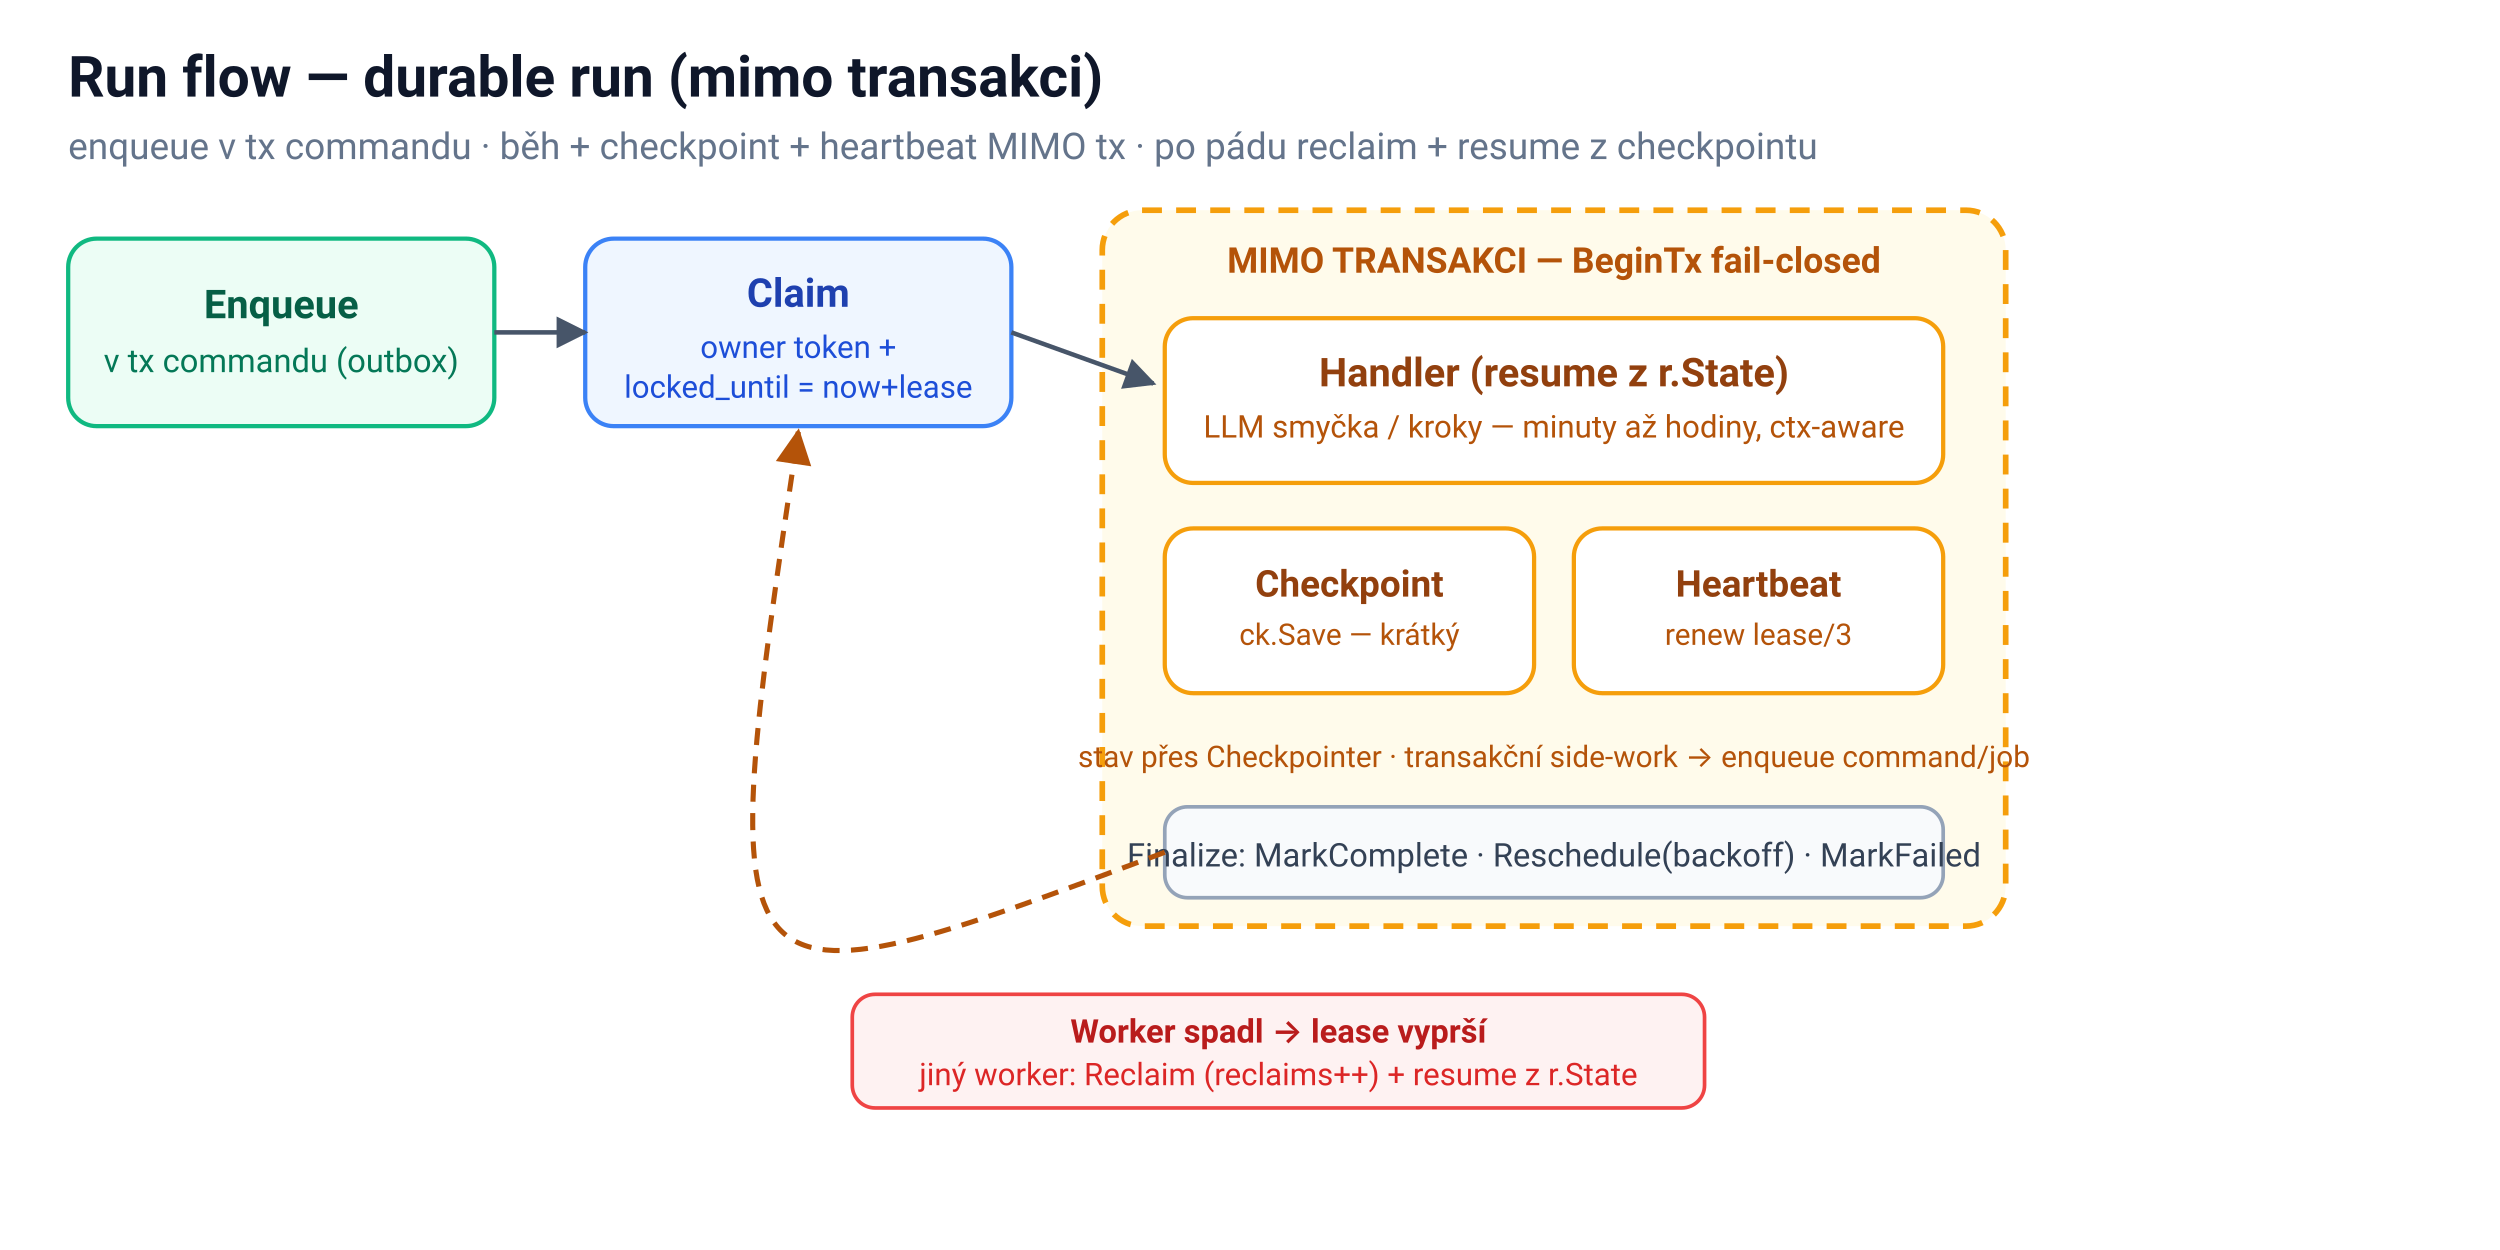
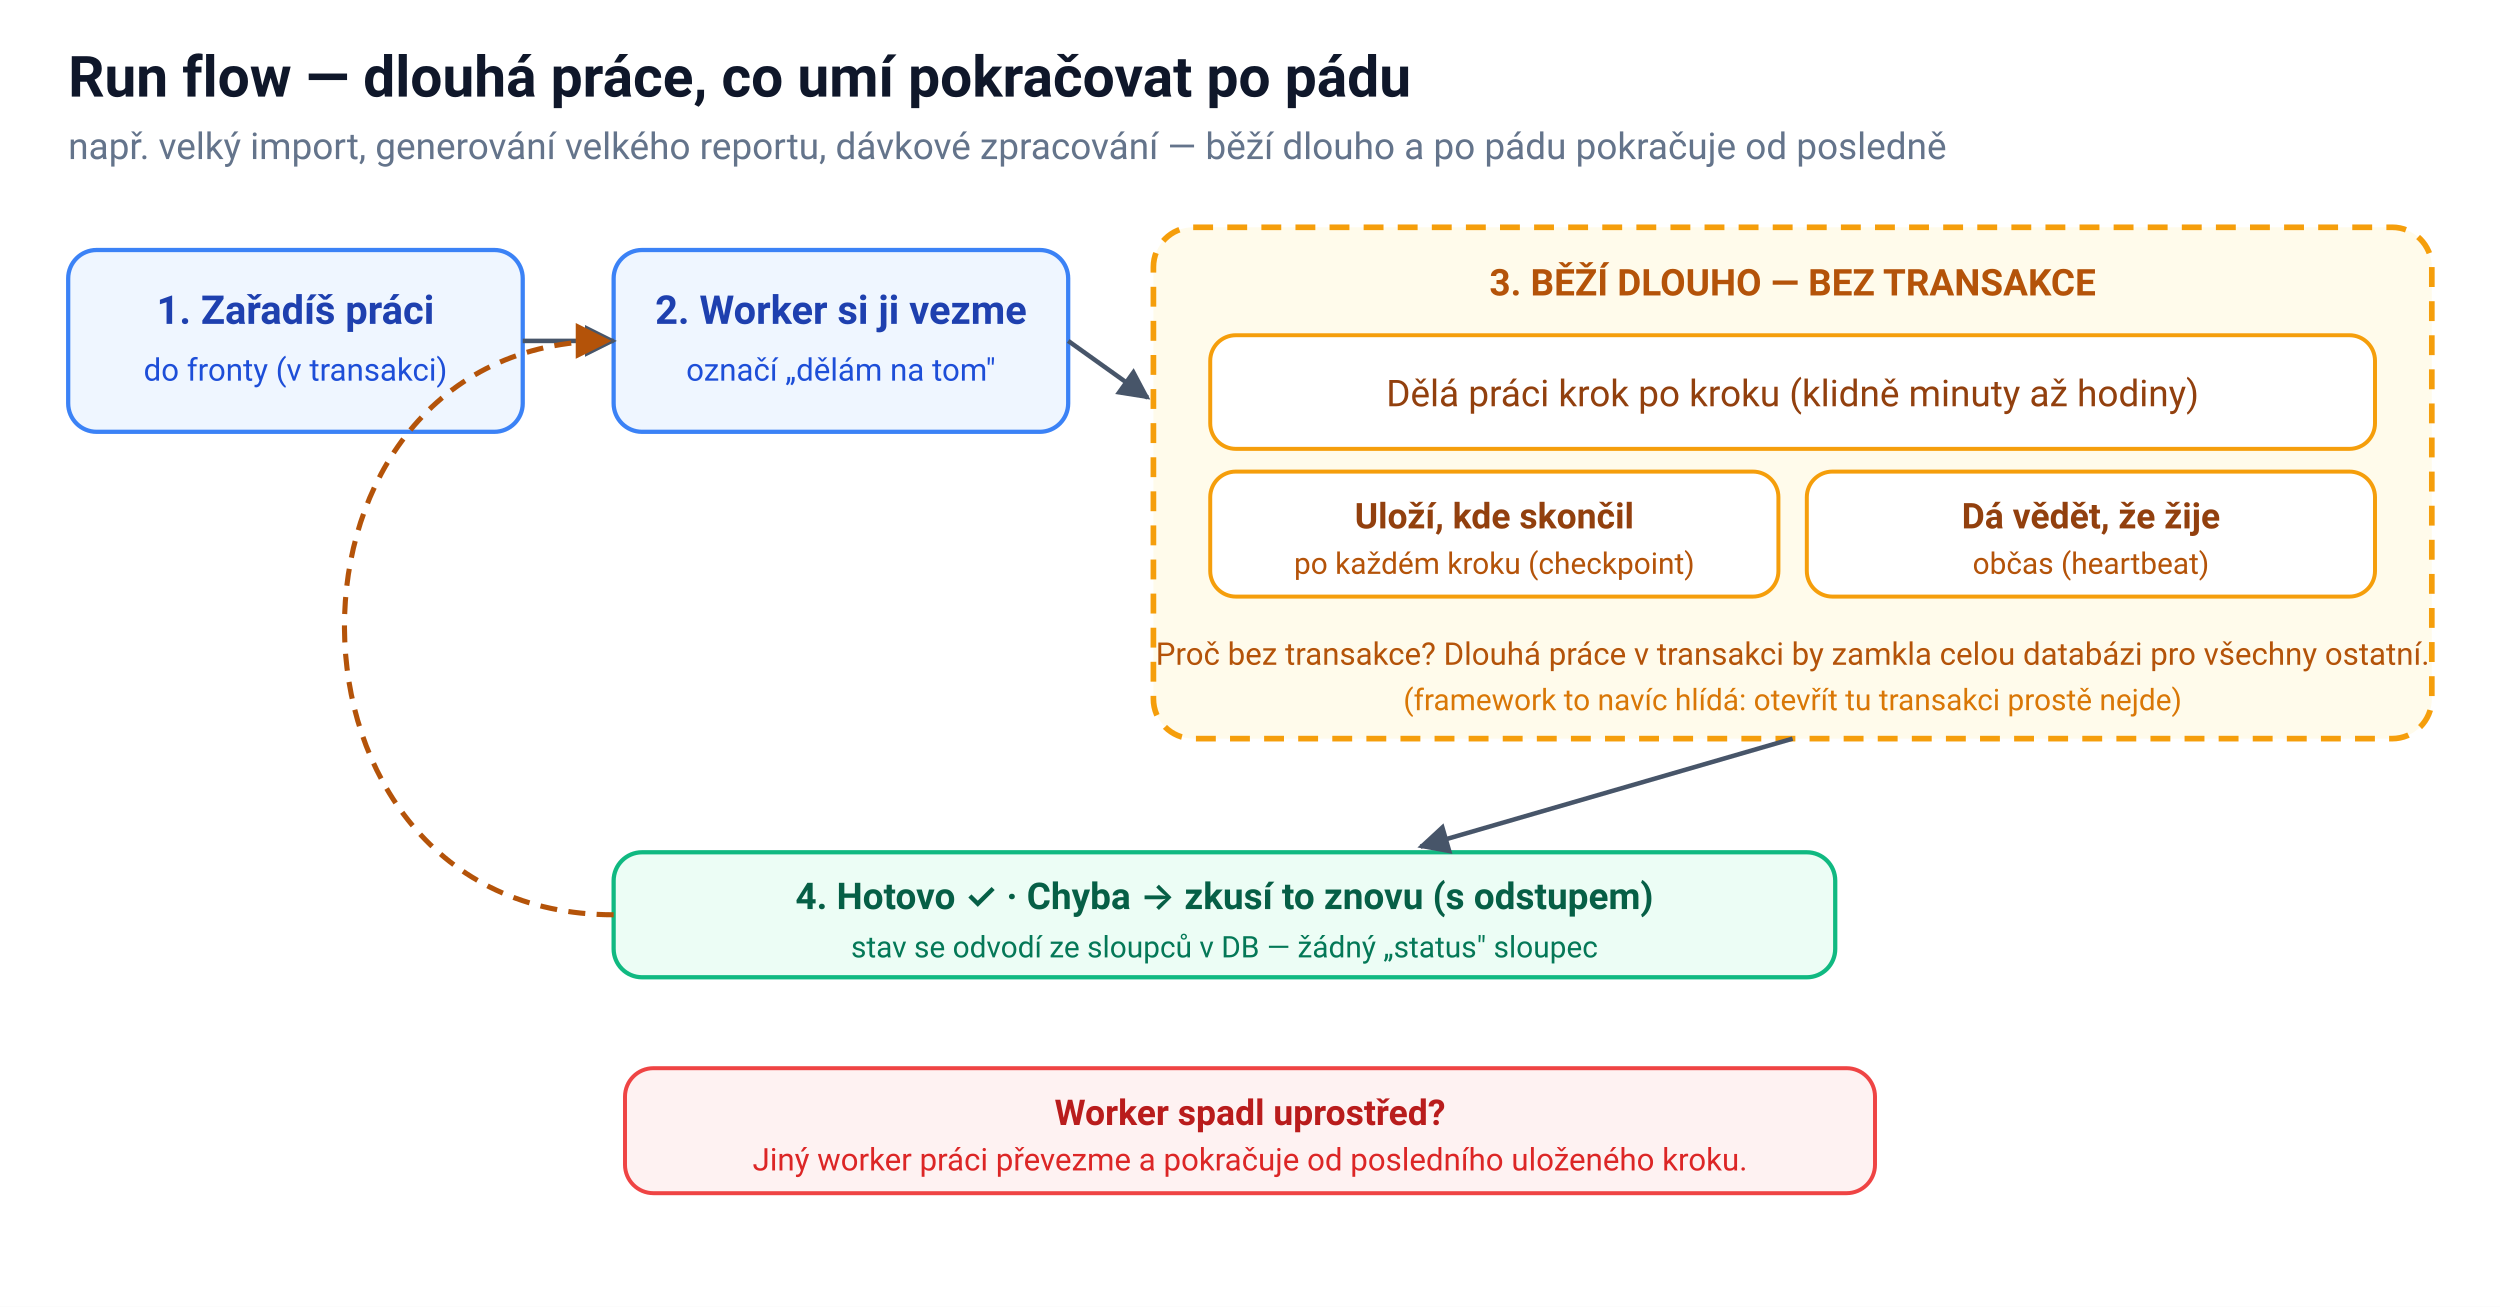
- <svg xmlns="http://www.w3.org/2000/svg" viewBox="0 0 880 440" font-family="-apple-system, Segoe UI, Roboto, sans-serif">
+ <svg xmlns="http://www.w3.org/2000/svg" viewBox="0 0 880 460" font-family="-apple-system, Segoe UI, Roboto, sans-serif">
  <defs>
    <marker id="arr" viewBox="0 0 10 10" refX="9" refY="5" markerWidth="7" markerHeight="7" orient="auto-start-reverse">
      <path d="M0 0L10 5L0 10z" fill="#475569" />
    </marker>
    <marker id="arrR" viewBox="0 0 10 10" refX="9" refY="5" markerWidth="7" markerHeight="7" orient="auto-start-reverse">
      <path d="M0 0L10 5L0 10z" fill="#b45309" />
    </marker>
  </defs>
-   <rect width="880" height="440" fill="#ffffff" />
-   <text x="24" y="34" font-size="20" font-weight="700" fill="#0f172a">Run flow — durable run (mimo transakci)</text>
-   <text x="24" y="56" font-size="13" fill="#64748b">enqueue v tx commandu · běh + checkpoint + heartbeat MIMO tx · po pádu reclaim + resume z checkpointu</text>
-   <rect x="24" y="84" width="150" height="66" rx="10" fill="#ecfdf5" stroke="#10b981" stroke-width="1.5" />
-   <text x="99" y="112" font-size="14" font-weight="600" fill="#065f46" text-anchor="middle">Enqueue</text>
-   <text x="99" y="131" font-size="11.5" fill="#047857" text-anchor="middle">v tx commandu (outbox)</text>
-   <rect x="206" y="84" width="150" height="66" rx="10" fill="#eff6ff" stroke="#3b82f6" stroke-width="1.5" />
-   <text x="281" y="108" font-size="14" font-weight="600" fill="#1e40af" text-anchor="middle">Claim</text>
-   <text x="281" y="126" font-size="11" fill="#1d4ed8" text-anchor="middle">owner token +</text>
-   <text x="281" y="140" font-size="11" fill="#1d4ed8" text-anchor="middle">locked_until = now+lease</text>
-   <line x1="174" y1="117" x2="206" y2="117" stroke="#475569" stroke-width="1.6" marker-end="url(#arr)" />
-   <rect x="388" y="74" width="318" height="252" rx="14" fill="#fffbeb" stroke="#f59e0b" stroke-width="2" stroke-dasharray="7 5" />
-   <text x="547" y="96" font-size="12.5" font-weight="700" fill="#b45309" text-anchor="middle">MIMO TRANSAKCI — BeginTx fail-closed</text>
-   <rect x="410" y="112" width="274" height="58" rx="10" fill="#ffffff" stroke="#f59e0b" stroke-width="1.5" />
-   <text x="547" y="136" font-size="14" font-weight="600" fill="#92400e" text-anchor="middle">Handler (resume z r.State)</text>
-   <text x="547" y="154" font-size="11" fill="#b45309" text-anchor="middle">LLM smyčka / kroky — minuty až hodiny, ctx-aware</text>
-   <rect x="410" y="186" width="130" height="58" rx="10" fill="#ffffff" stroke="#f59e0b" stroke-width="1.5" />
-   <text x="475" y="210" font-size="13" font-weight="600" fill="#92400e" text-anchor="middle">Checkpoint</text>
-   <text x="475" y="227" font-size="10.5" fill="#b45309" text-anchor="middle">ck.Save — krátký</text>
-   <rect x="554" y="186" width="130" height="58" rx="10" fill="#ffffff" stroke="#f59e0b" stroke-width="1.5" />
-   <text x="619" y="210" font-size="13" font-weight="600" fill="#92400e" text-anchor="middle">Heartbeat</text>
-   <text x="619" y="227" font-size="10.5" fill="#b45309" text-anchor="middle">renew lease/3</text>
-   <text x="547" y="270" font-size="10.5" fill="#b45309" text-anchor="middle">stav přes Checkpointer · transakční side-work → enqueue command/job</text>
-   <rect x="410" y="284" width="274" height="32" rx="8" fill="#f8fafc" stroke="#94a3b8" stroke-width="1.3" />
-   <text x="547" y="305" font-size="11.5" fill="#334155" text-anchor="middle">Finalize: MarkComplete · Reschedule(backoff) · MarkFailed</text>
-   <line x1="356" y1="117" x2="406" y2="135" stroke="#475569" stroke-width="1.6" marker-end="url(#arr)" />
-   <path d="M410 300 C 250 360, 250 360, 281 152" fill="none" stroke="#b45309" stroke-width="1.8" stroke-dasharray="6 4" marker-end="url(#arrR)" />
-   <rect x="300" y="350" width="300" height="40" rx="8" fill="#fef2f2" stroke="#ef4444" stroke-width="1.3" />
-   <text x="450" y="367" font-size="11.5" font-weight="600" fill="#b91c1c" text-anchor="middle">Worker spadl → lease vyprší</text>
-   <text x="450" y="382" font-size="11" fill="#dc2626" text-anchor="middle">jiný worker: Reclaim (reclaims++) + resume z r.State</text>
+   <rect width="880" height="460" fill="#ffffff" />
+   <text x="24" y="34" font-size="20" font-weight="700" fill="#0f172a">Run flow — dlouhá práce, co umí pokračovat po pádu</text>
+   <text x="24" y="56" font-size="13" fill="#64748b">např. velký import, generování velkého reportu, dávkové zpracování — běží dlouho a po pádu pokračuje od posledně</text>
+   <rect x="24" y="88" width="160" height="64" rx="10" fill="#eff6ff" stroke="#3b82f6" stroke-width="1.5" />
+   <text x="104" y="114" font-size="14" font-weight="600" fill="#1e40af" text-anchor="middle">1. Zařadíš práci</text>
+   <text x="104" y="134" font-size="11" fill="#1d4ed8" text-anchor="middle">do fronty (v transakci)</text>
+   <rect x="216" y="88" width="160" height="64" rx="10" fill="#eff6ff" stroke="#3b82f6" stroke-width="1.5" />
+   <text x="296" y="114" font-size="14" font-weight="600" fill="#1e40af" text-anchor="middle">2. Worker si ji vezme</text>
+   <text x="296" y="134" font-size="11" fill="#1d4ed8" text-anchor="middle">označí „dělám na tom"</text>
+   <line x1="184" y1="120" x2="216" y2="120" stroke="#475569" stroke-width="1.6" marker-end="url(#arr)" />
+   <line x1="376" y1="120" x2="404" y2="140" stroke="#475569" stroke-width="1.6" marker-end="url(#arr)" />
+   <rect x="406" y="80" width="450" height="180" rx="14" fill="#fffbeb" stroke="#f59e0b" stroke-width="2" stroke-dasharray="7 5" />
+   <text x="631" y="104" font-size="13" font-weight="700" fill="#b45309" text-anchor="middle">3. BĚŽÍ DLOUHO — BEZ TRANSAKCE</text>
+   <rect x="426" y="118" width="410" height="40" rx="9" fill="#ffffff" stroke="#f59e0b" stroke-width="1.4" />
+   <text x="631" y="143" font-size="13" fill="#92400e" text-anchor="middle">Dělá práci krok po kroku (klidně minuty až hodiny)</text>
+   <rect x="426" y="166" width="200" height="44" rx="9" fill="#ffffff" stroke="#f59e0b" stroke-width="1.4" />
+   <text x="526" y="186" font-size="12.5" font-weight="600" fill="#92400e" text-anchor="middle">Uloží, kde skončil</text>
+   <text x="526" y="202" font-size="10.5" fill="#b45309" text-anchor="middle">po každém kroku (checkpoint)</text>
+   <rect x="636" y="166" width="200" height="44" rx="9" fill="#ffffff" stroke="#f59e0b" stroke-width="1.4" />
+   <text x="736" y="186" font-size="12.5" font-weight="600" fill="#92400e" text-anchor="middle">Dá vědět, že žije</text>
+   <text x="736" y="202" font-size="10.5" fill="#b45309" text-anchor="middle">občas (heartbeat)</text>
+   <text x="631" y="234" font-size="11" fill="#b45309" text-anchor="middle">Proč bez transakce? Dlouhá práce v transakci by zamkla celou databázi pro všechny ostatní.</text>
+   <text x="631" y="250" font-size="10.5" fill="#d97706" text-anchor="middle">(framework to navíc hlídá: otevřít tu transakci prostě nejde)</text>
+   <rect x="216" y="300" width="430" height="44" rx="10" fill="#ecfdf5" stroke="#10b981" stroke-width="1.5" />
+   <text x="431" y="320" font-size="13" font-weight="600" fill="#065f46" text-anchor="middle">4. Hotovo ✓   ·   Chyba → zkusí to znovu (s odstupem)</text>
+   <text x="431" y="337" font-size="10.5" fill="#047857" text-anchor="middle">stav se odvodí ze sloupců v DB — žádný „status" sloupec</text>
+   <line x1="631" y1="260" x2="500" y2="298" stroke="#475569" stroke-width="1.6" marker-end="url(#arr)" />
+   <path d="M216 322 C 90 322, 90 120, 214 120" fill="none" stroke="#b45309" stroke-width="1.8" stroke-dasharray="6 4" marker-end="url(#arrR)" />
+   <rect x="220" y="376" width="440" height="44" rx="10" fill="#fef2f2" stroke="#ef4444" stroke-width="1.4" />
+   <text x="440" y="396" font-size="12.5" font-weight="600" fill="#b91c1c" text-anchor="middle">Worker spadl uprostřed?</text>
+   <text x="440" y="412" font-size="11" fill="#dc2626" text-anchor="middle">Jiný worker práci převezme a pokračuje od posledního uloženého kroku.</text>
</svg>
